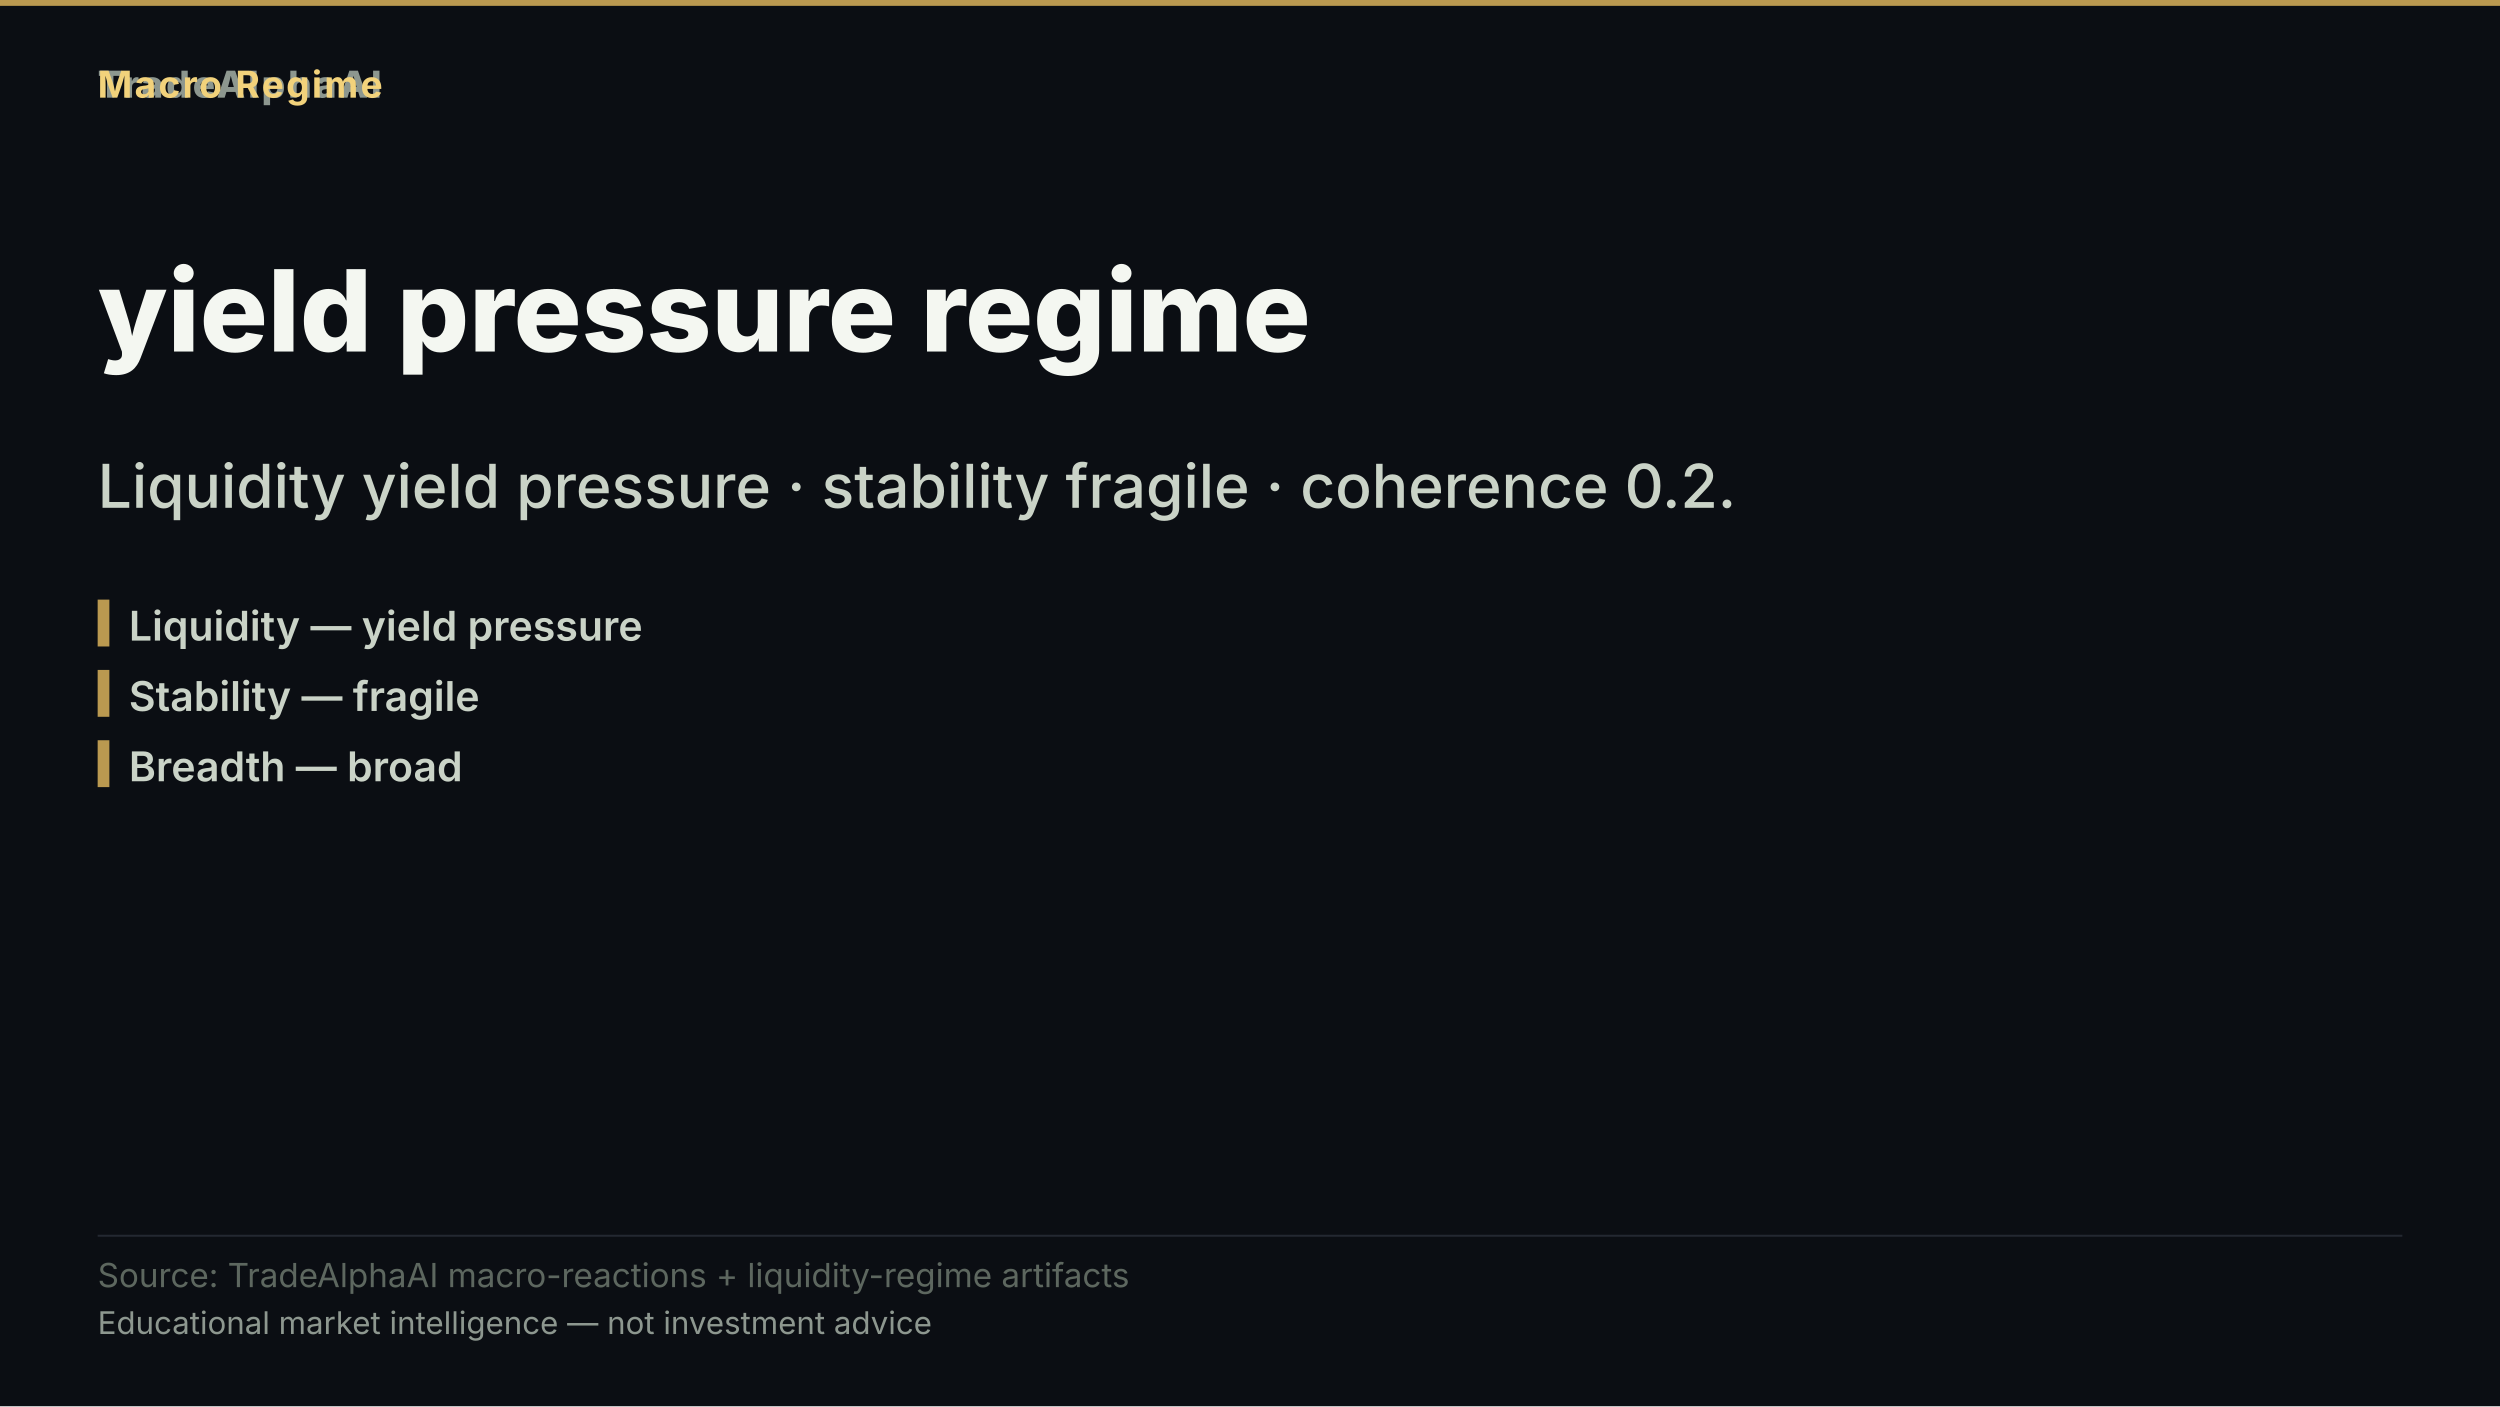
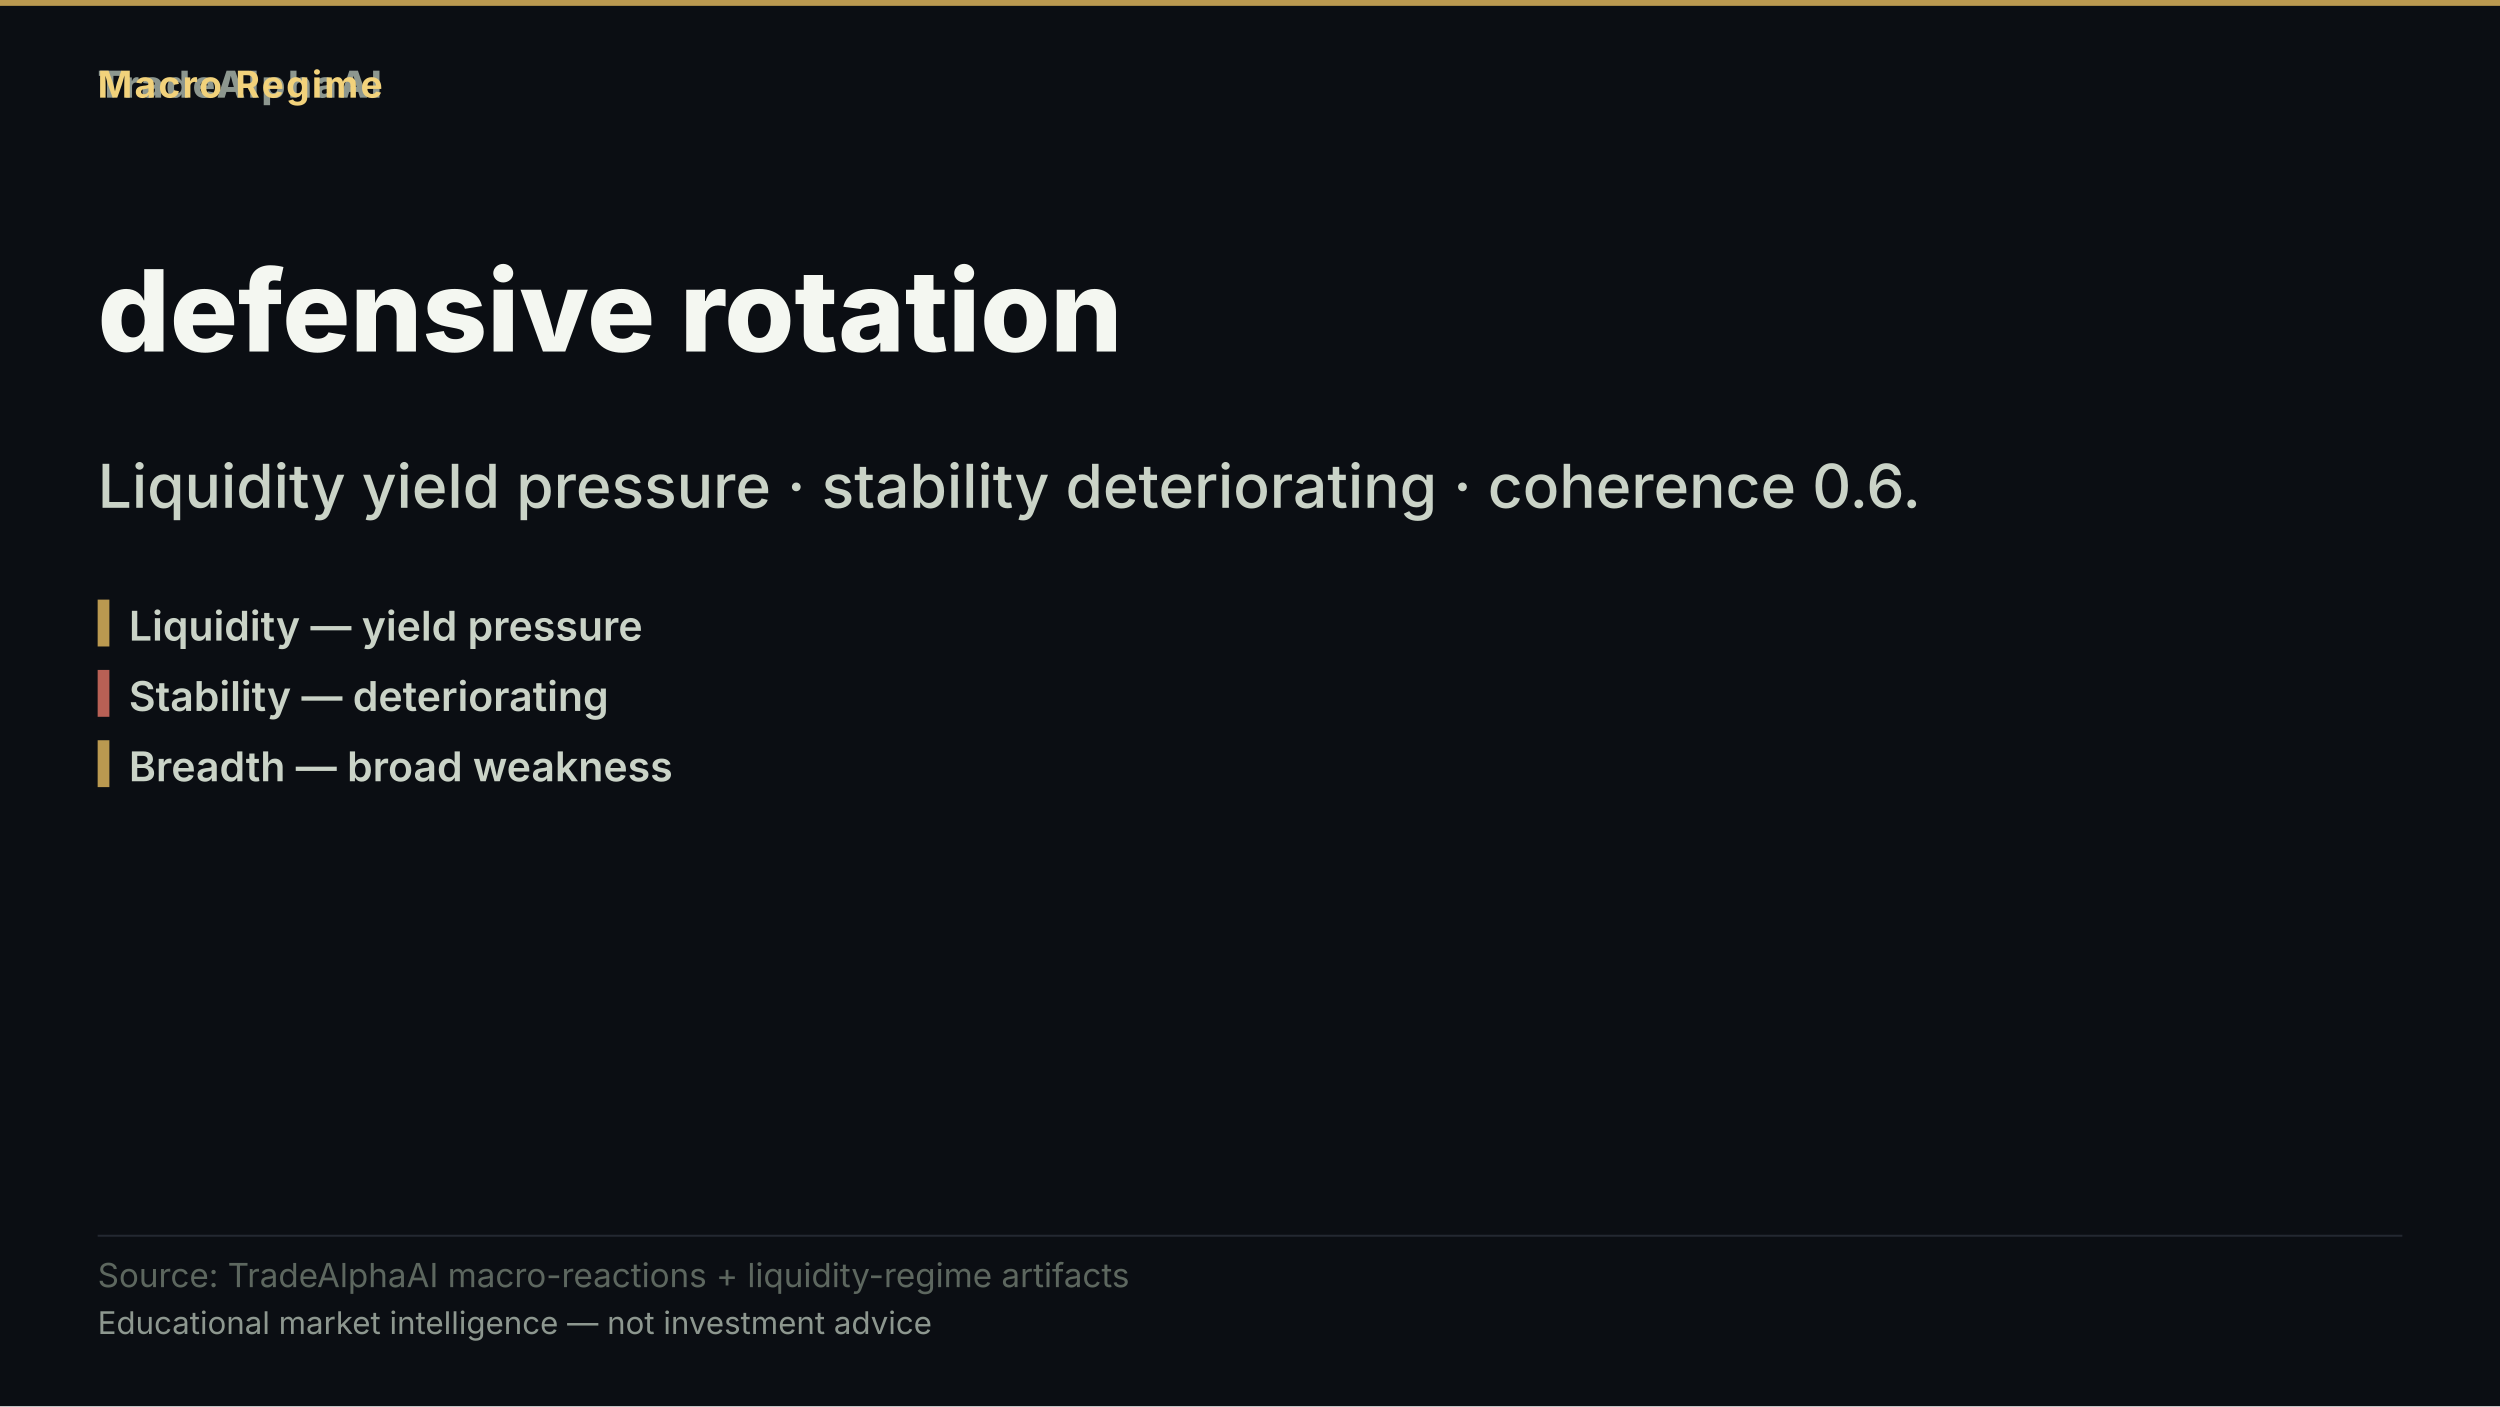
- <svg xmlns="http://www.w3.org/2000/svg" width="1280" height="720" viewBox="0 0 1280 720" role="img" aria-label="yield pressure regime">
+ <svg xmlns="http://www.w3.org/2000/svg" width="1280" height="720" viewBox="0 0 1280 720" role="img" aria-label="defensive rotation">
  <rect width="1280" height="720" fill="#0b0e13" />
  <rect x="0" y="0" width="1280" height="3" fill="#d8b15a" opacity="0.85" />
  <text x="50" y="50" font-family="'Inter','Segoe UI','Helvetica Neue',Arial,sans-serif" font-size="19" font-weight="800" letter-spacing="1.5" fill="#8d978f" text-anchor="start">TradeAlphaAI</text>
  <text x="50" y="50" font-family="'Inter','Segoe UI','Helvetica Neue',Arial,sans-serif" font-size="19" font-weight="700" letter-spacing="1.2" fill="#f2d27b" text-anchor="start">Macro Regime</text>
-   <text x="50" y="180" font-family="'Inter','Segoe UI','Helvetica Neue',Arial,sans-serif" font-size="58" font-weight="800" fill="#f4f7f1" text-anchor="start">yield pressure regime</text>
-   <text x="50" y="260" font-family="'Inter','Segoe UI','Helvetica Neue',Arial,sans-serif" font-size="31" font-weight="500" fill="#cad3c7" text-anchor="start">Liquidity yield pressure · stability fragile · coherence 0.2.</text>
+   <text x="50" y="180" font-family="'Inter','Segoe UI','Helvetica Neue',Arial,sans-serif" font-size="58" font-weight="800" fill="#f4f7f1" text-anchor="start">defensive rotation</text>
+   <text x="50" y="260" font-family="'Inter','Segoe UI','Helvetica Neue',Arial,sans-serif" font-size="31" font-weight="500" fill="#cad3c7" text-anchor="start">Liquidity yield pressure · stability deteriorating · coherence 0.6.</text>
  <rect x="50" y="307" width="6" height="24" fill="#d8b15a" opacity="0.85" />
  <text x="66" y="328" font-family="'Inter','Segoe UI','Helvetica Neue',Arial,sans-serif" font-size="21" font-weight="600" fill="#cad3c7" text-anchor="start">Liquidity — yield pressure</text>
-   <rect x="50" y="343" width="6" height="24" fill="#d8b15a" opacity="0.85" />
-   <text x="66" y="364" font-family="'Inter','Segoe UI','Helvetica Neue',Arial,sans-serif" font-size="21" font-weight="600" fill="#cad3c7" text-anchor="start">Stability — fragile</text>
+   <rect x="50" y="343" width="6" height="24" fill="#d66e60" opacity="0.85" />
+   <text x="66" y="364" font-family="'Inter','Segoe UI','Helvetica Neue',Arial,sans-serif" font-size="21" font-weight="600" fill="#cad3c7" text-anchor="start">Stability — deteriorating</text>
  <rect x="50" y="379" width="6" height="24" fill="#d8b15a" opacity="0.85" />
-   <text x="66" y="400" font-family="'Inter','Segoe UI','Helvetica Neue',Arial,sans-serif" font-size="21" font-weight="600" fill="#cad3c7" text-anchor="start">Breadth — broad</text>
+   <text x="66" y="400" font-family="'Inter','Segoe UI','Helvetica Neue',Arial,sans-serif" font-size="21" font-weight="600" fill="#cad3c7" text-anchor="start">Breadth — broad weakness</text>
  <rect x="50" y="632.2" width="1180" height="1" fill="rgba(148,163,184,0.18)" />
  <text x="50" y="659" font-family="'Inter','Segoe UI','Helvetica Neue',Arial,sans-serif" font-size="17" fill="#5d675f" text-anchor="start">Source: TradeAlphaAI macro-reactions + liquidity-regime artifacts</text>
  <text x="50" y="683" font-family="'Inter','Segoe UI','Helvetica Neue',Arial,sans-serif" font-size="16" fill="#8d978f" text-anchor="start">Educational market intelligence — not investment advice</text>
</svg>
